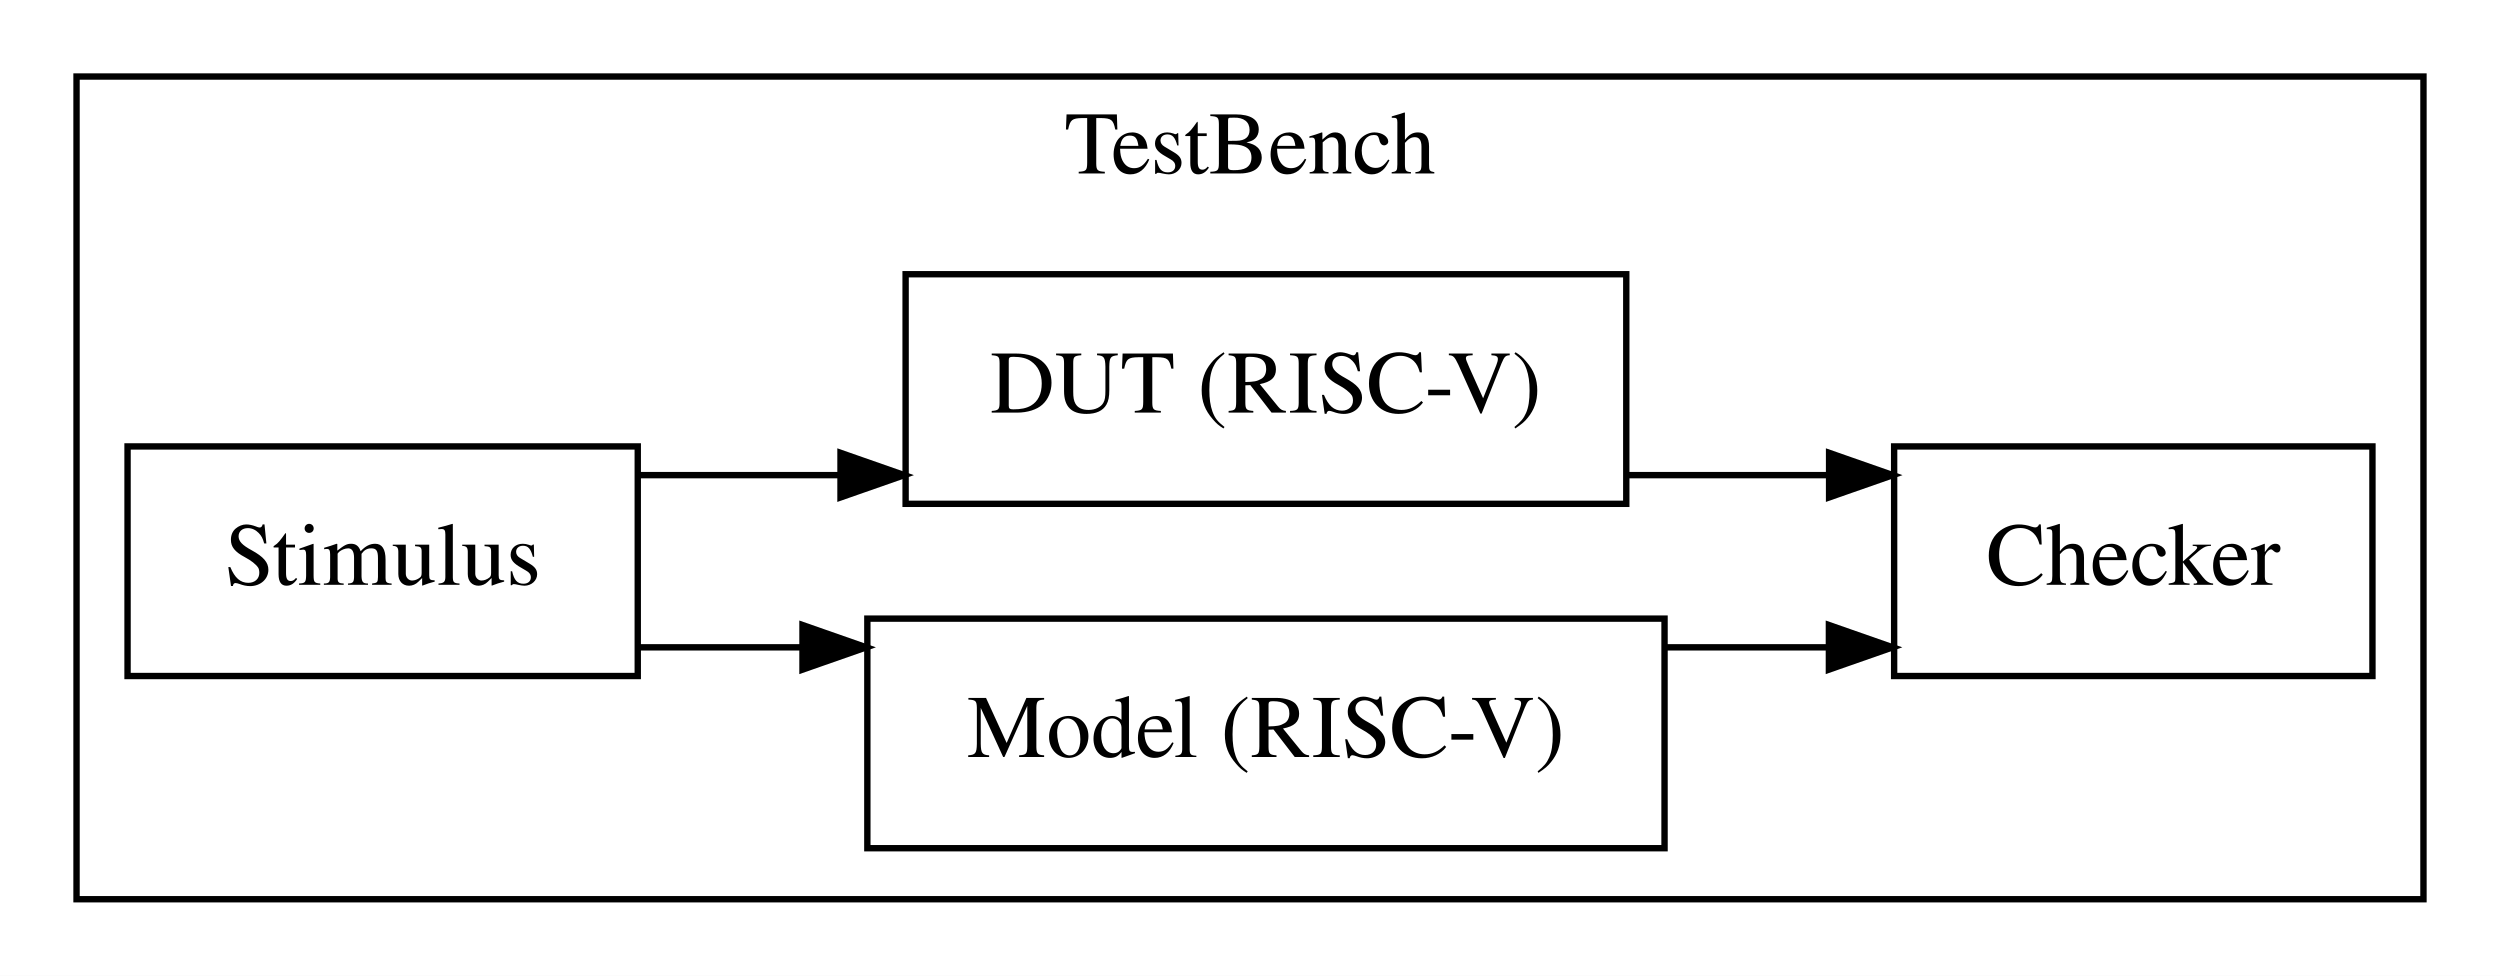
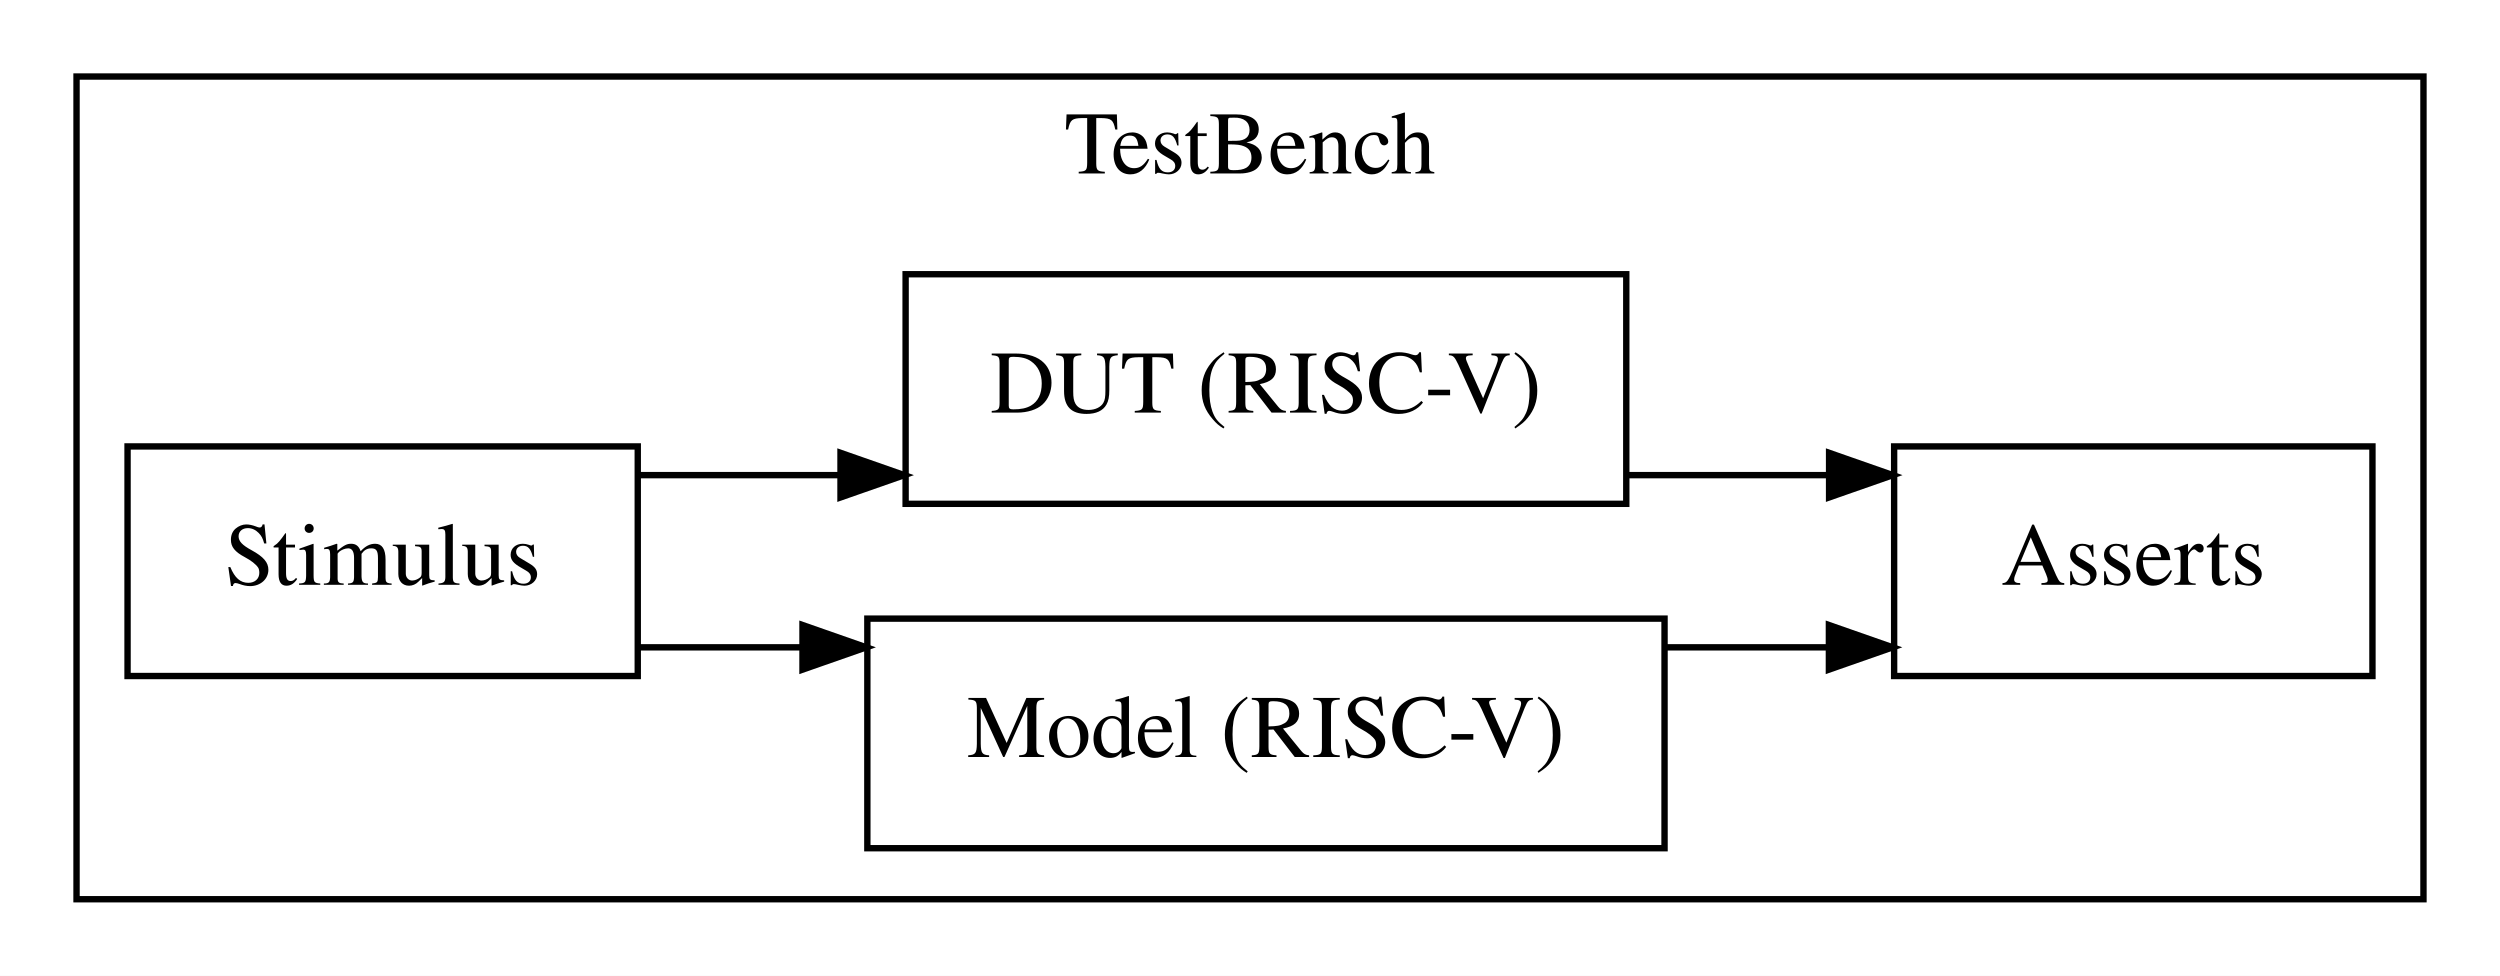
<svg xmlns="http://www.w3.org/2000/svg" width="392pt" height="153pt" viewBox="0.00 0.00 392.00 153.00">
  <g id="graph0" class="graph" transform="scale(1 1) rotate(0) translate(4 149)">
    <polygon fill="white" stroke="transparent" points="-4,4 -4,-149 388,-149 388,4 -4,4" />
    <g id="clust1" class="cluster">
      <polygon fill="none" stroke="black" points="8,-8 8,-137 376,-137 376,-8 8,-8" />
      <text text-anchor="middle" x="192" y="-121.8" font-family="Times,serif" font-size="14.00">TestBench</text>
    </g>
    <g id="node1" class="node">
      <polygon fill="none" stroke="black" points="96,-79 16,-79 16,-43 96,-43 96,-79" />
      <text text-anchor="middle" x="56" y="-57.3" font-family="Times,serif" font-size="14.00">Stimulus</text>
    </g>
    <g id="node2" class="node">
      <polygon fill="none" stroke="black" points="257,-52 132,-52 132,-16 257,-16 257,-52" />
      <text text-anchor="middle" x="194.5" y="-30.3" font-family="Times,serif" font-size="14.00">Model (RISC-V)</text>
    </g>
    <g id="edge1" class="edge">
      <path fill="none" stroke="black" d="M96.06,-47.5C96.06,-47.5 121.83,-47.5 121.83,-47.5" />
      <polygon fill="black" stroke="black" points="121.83,-51 131.83,-47.5 121.83,-44 121.83,-51" />
    </g>
    <g id="node3" class="node">
      <polygon fill="none" stroke="black" points="251,-106 138,-106 138,-70 251,-70 251,-106" />
      <text text-anchor="middle" x="194.5" y="-84.3" font-family="Times,serif" font-size="14.00">DUT (RISC-V)</text>
    </g>
    <g id="edge2" class="edge">
      <path fill="none" stroke="black" d="M96.06,-74.5C96.06,-74.5 127.79,-74.5 127.79,-74.5" />
      <polygon fill="black" stroke="black" points="127.79,-78 137.79,-74.5 127.79,-71 127.79,-78" />
    </g>
    <g id="node4" class="node">
      <polygon fill="none" stroke="black" points="368,-79 293,-79 293,-43 368,-43 368,-79" />
-       <text text-anchor="middle" x="330.5" y="-57.3" font-family="Times,serif" font-size="14.00">Checker</text>
+       <text text-anchor="middle" x="330.5" y="-57.3" font-family="Times,serif" font-size="14.00">Asserts</text>
    </g>
    <g id="edge3" class="edge">
      <path fill="none" stroke="black" d="M257.32,-47.5C257.32,-47.5 282.77,-47.5 282.77,-47.5" />
      <polygon fill="black" stroke="black" points="282.77,-51 292.77,-47.5 282.77,-44 282.77,-51" />
    </g>
    <g id="edge4" class="edge">
      <path fill="none" stroke="black" d="M251.39,-74.5C251.39,-74.5 282.8,-74.5 282.8,-74.5" />
      <polygon fill="black" stroke="black" points="282.8,-78 292.8,-74.5 282.8,-71 282.8,-78" />
    </g>
  </g>
</svg>
